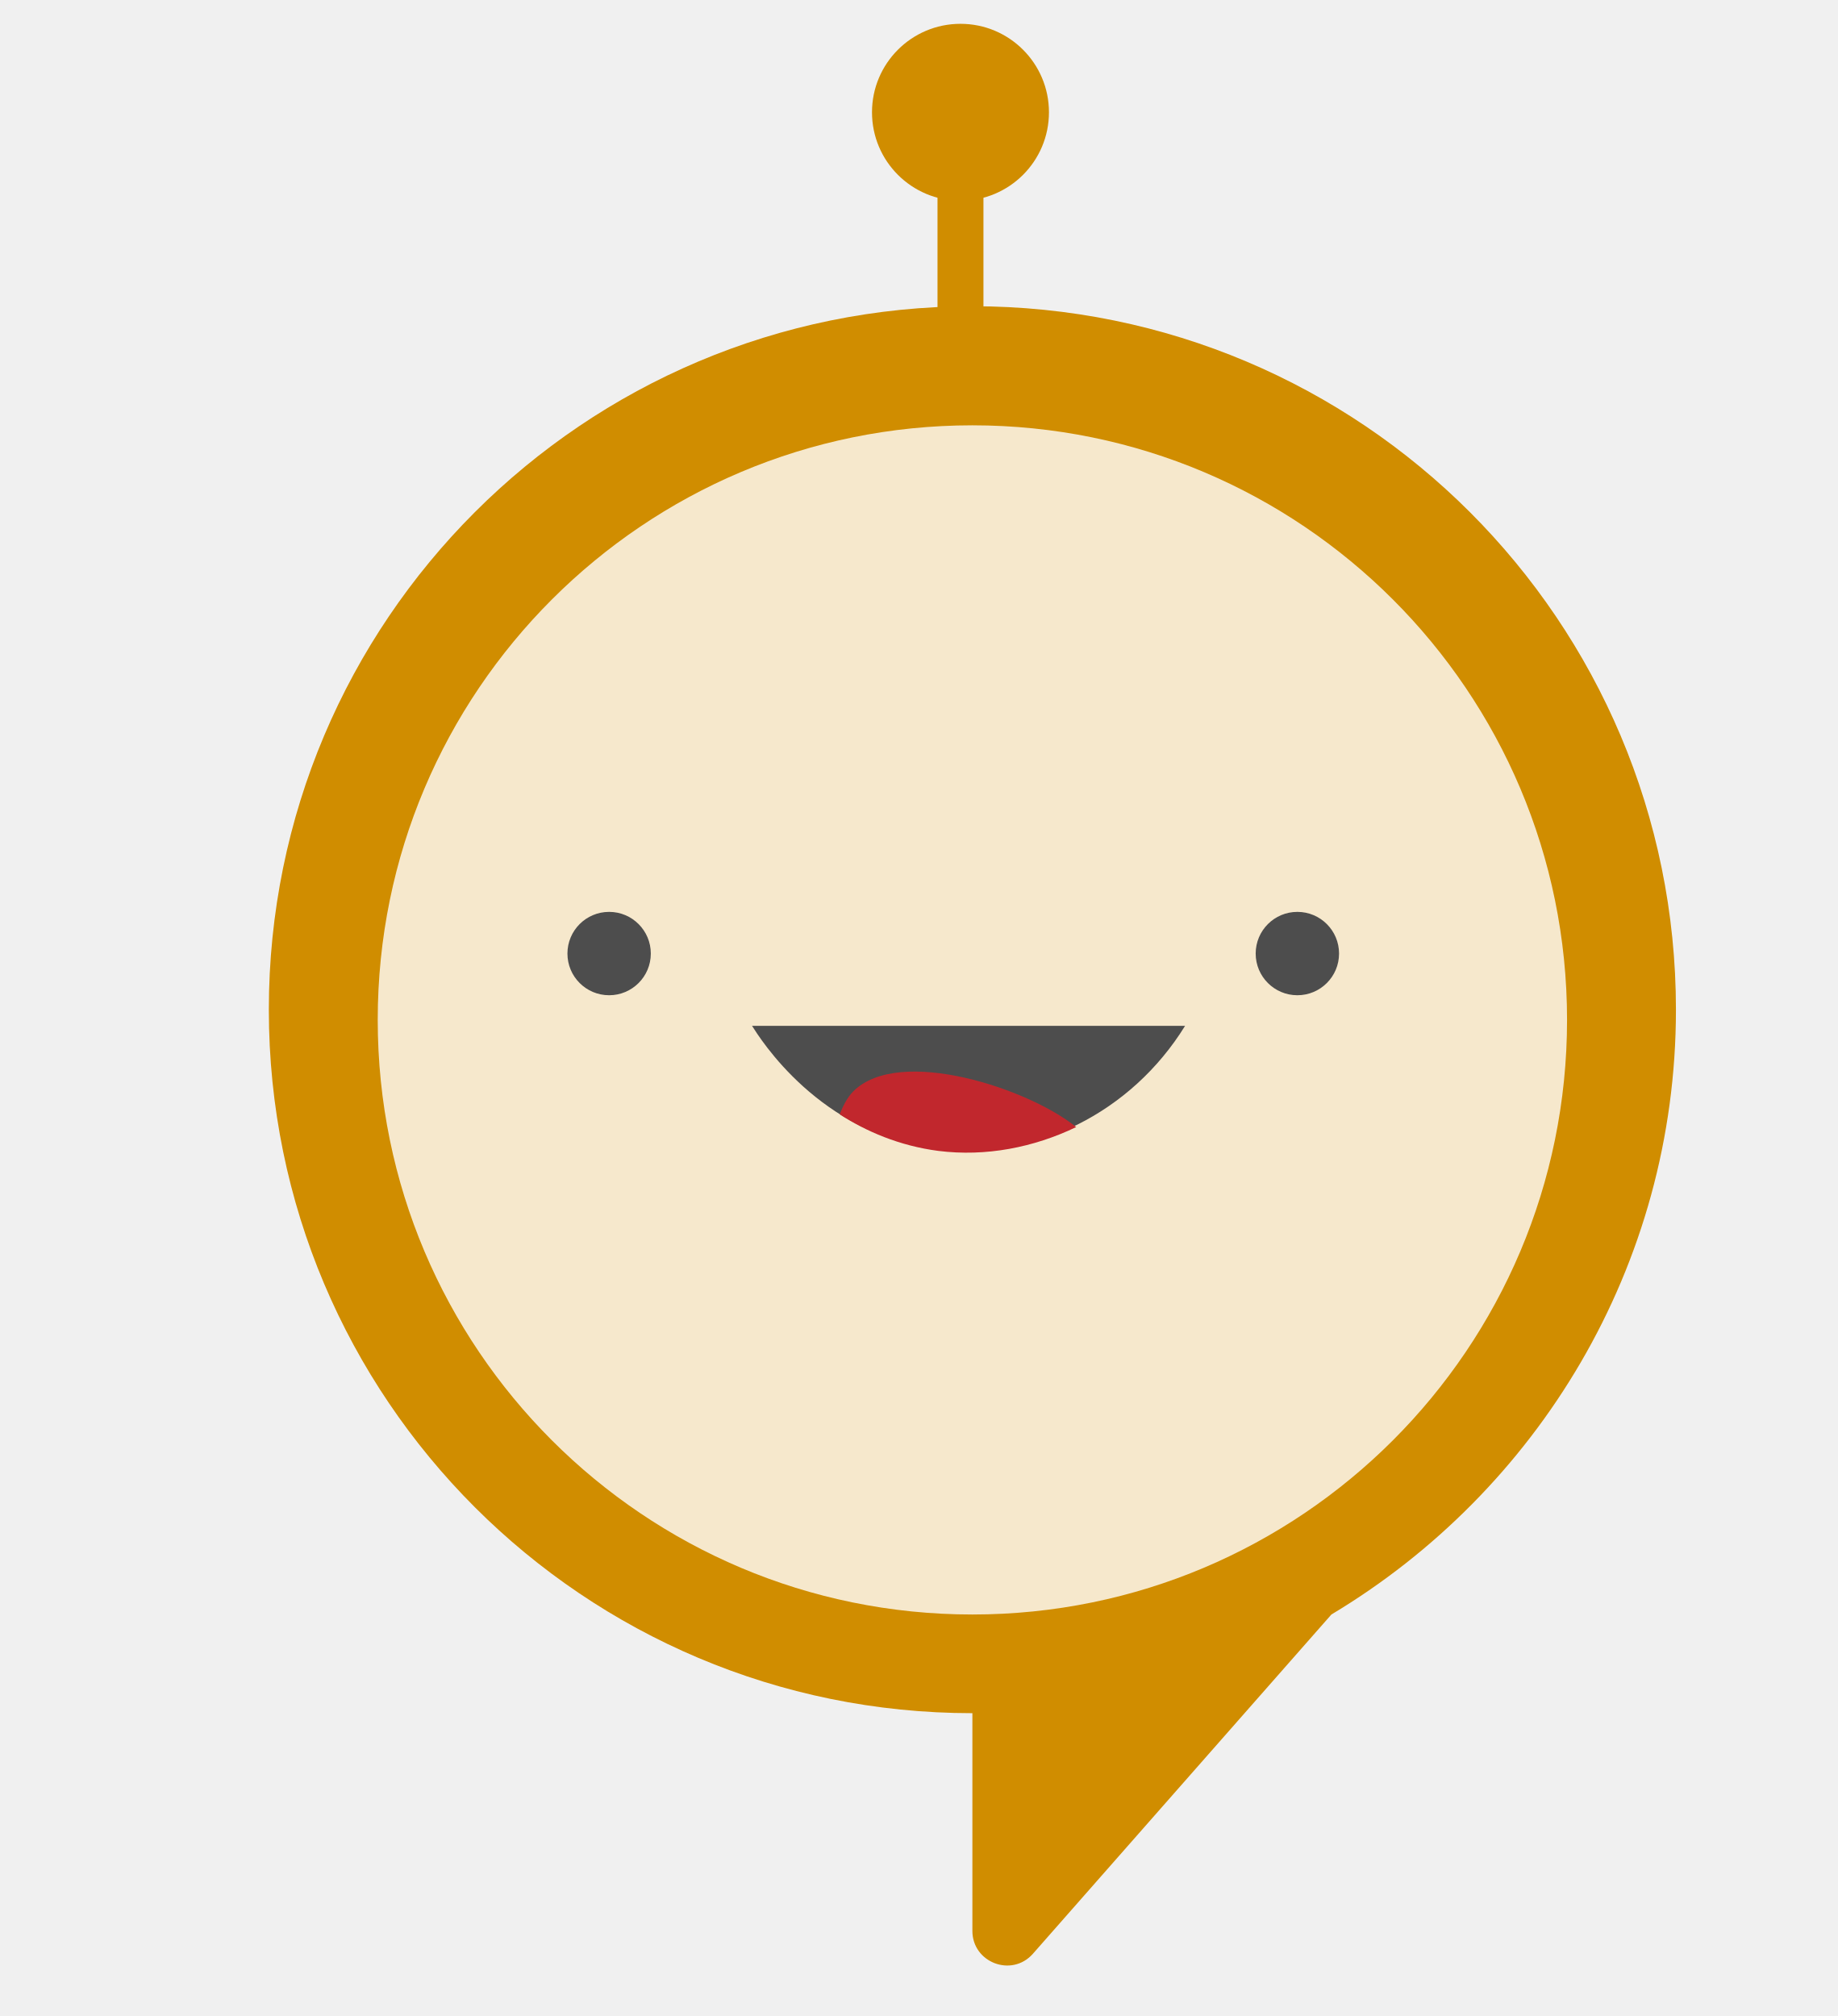
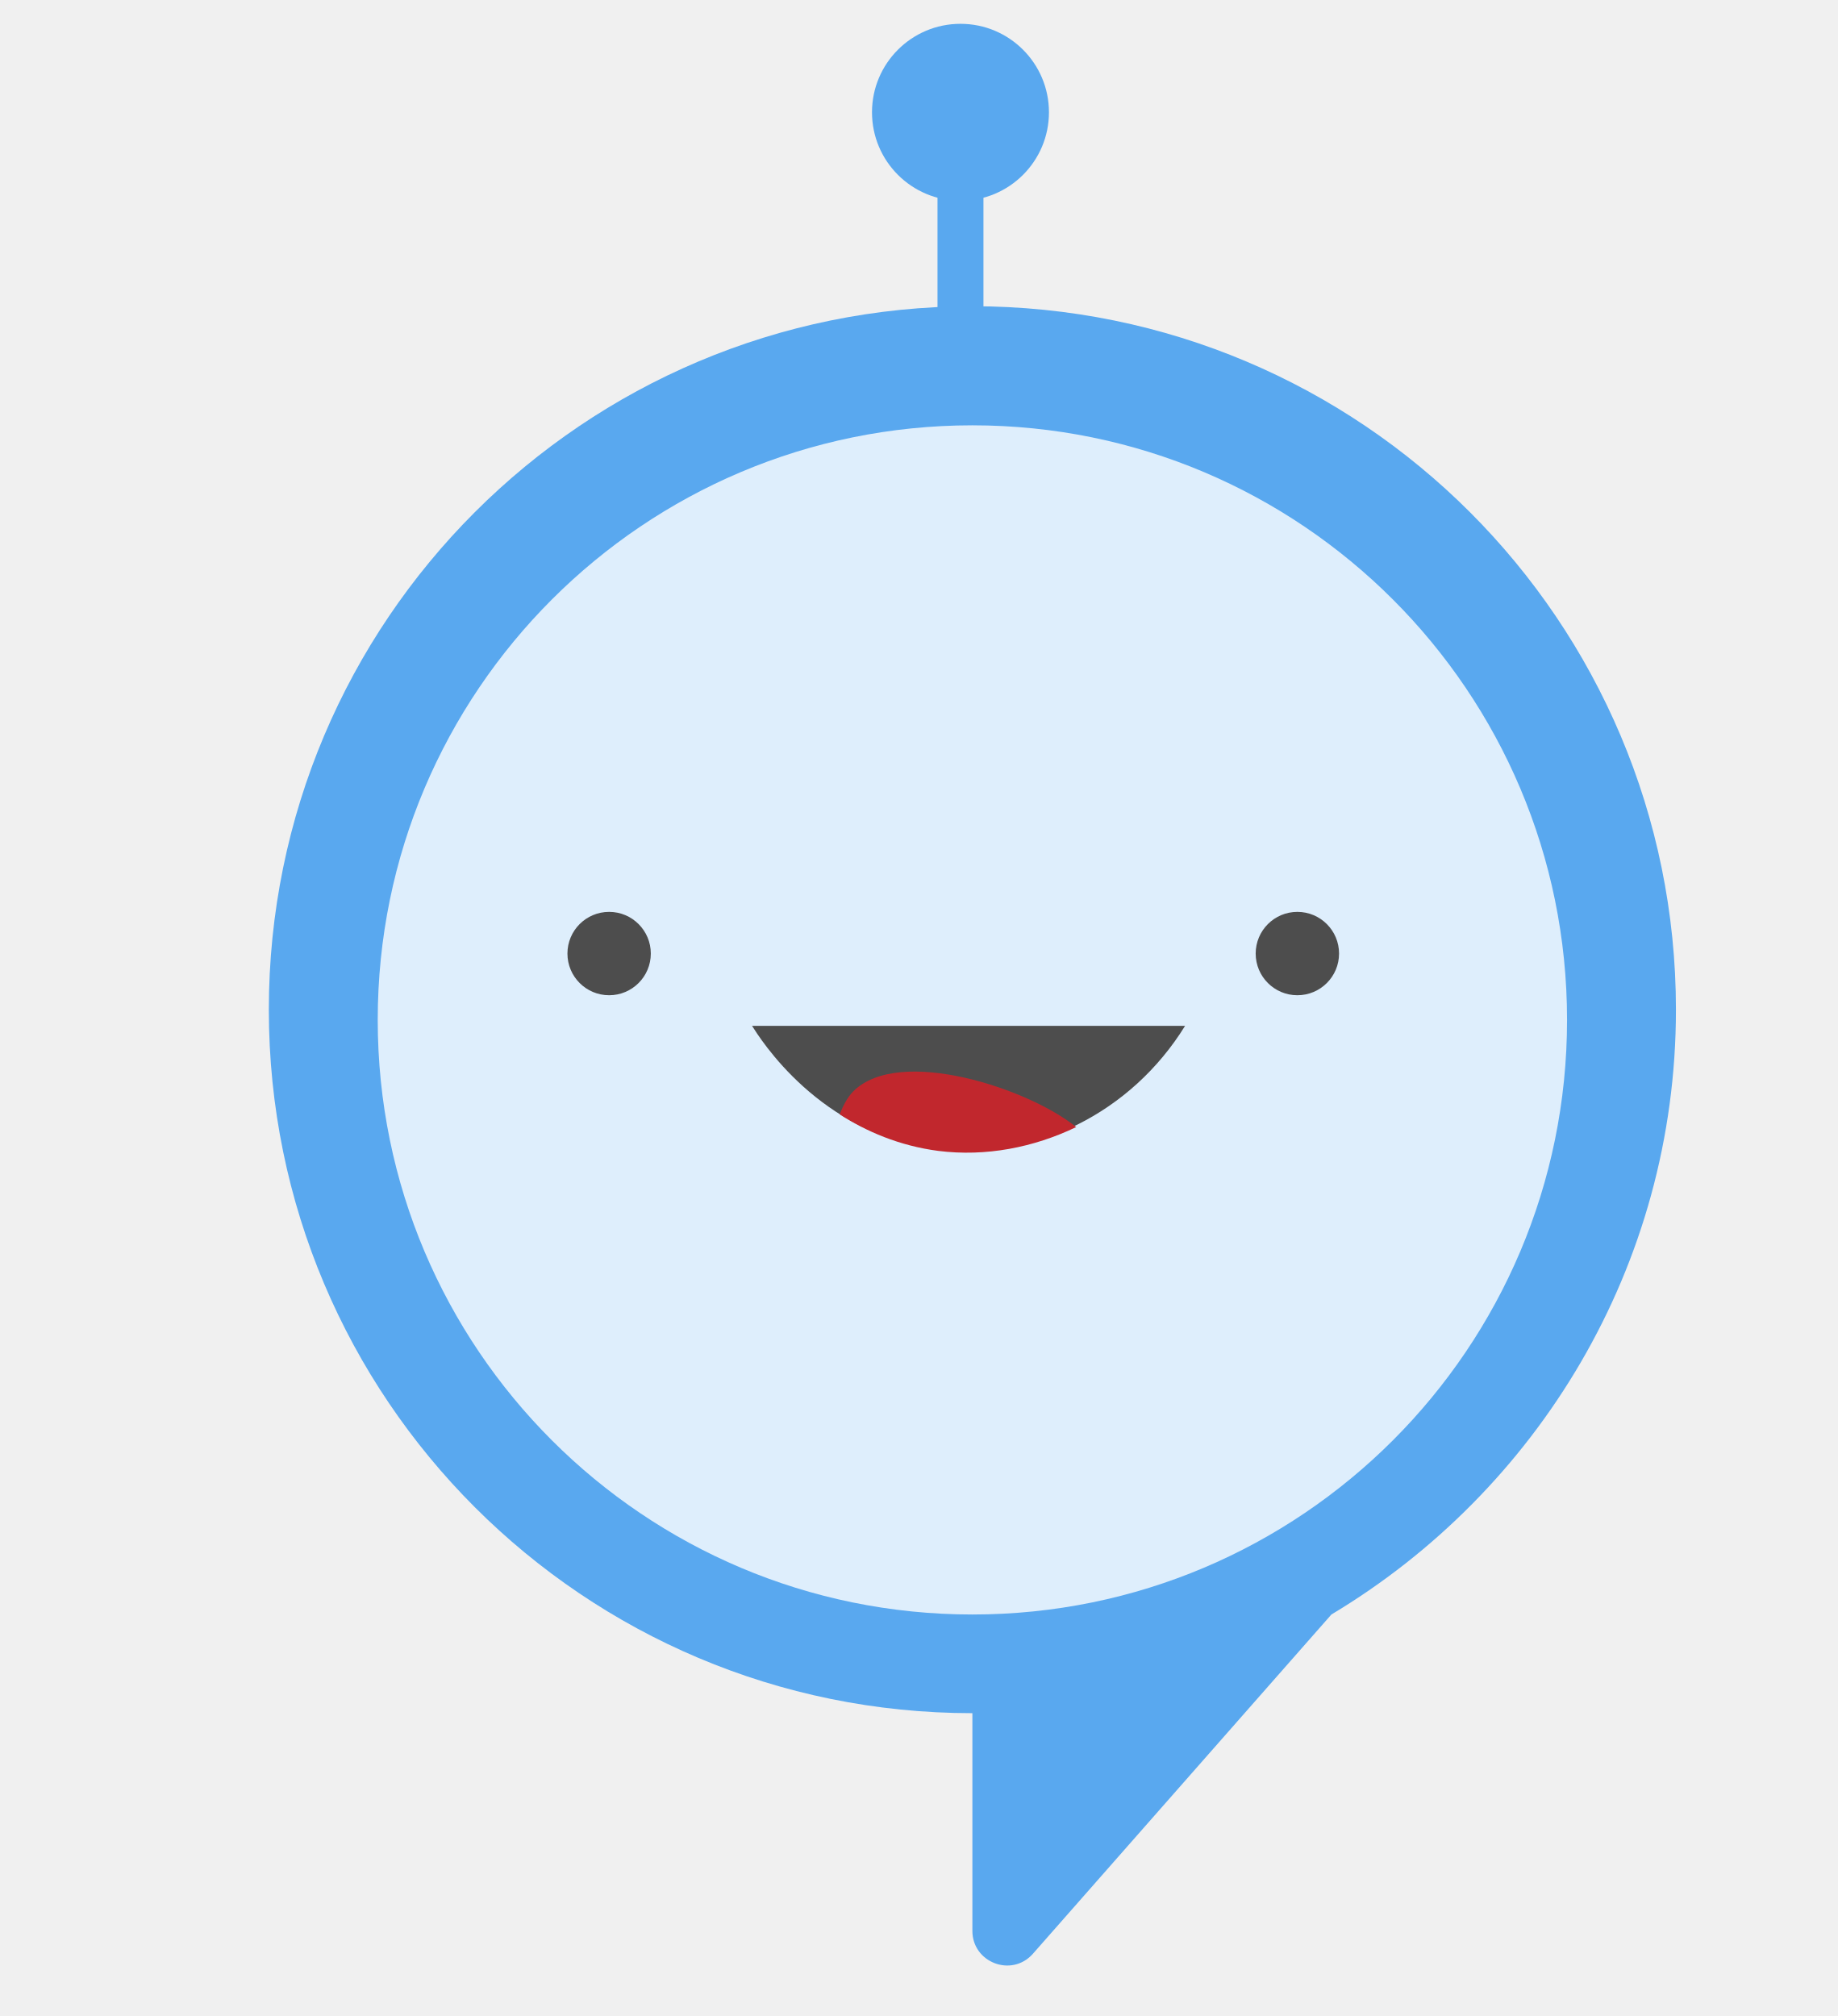
<svg xmlns="http://www.w3.org/2000/svg" version="1.1" id="Layer_1" x="0px" y="0px" viewBox="0 0 216 237" style="enable-background:new 0 0 216 237;" xml:space="preserve">
  <style type="text/css">
	.st0{fill:#FFFFFF;}
- 	.st1{fill:#d08d00;}
+ 	.st1{fill:#59a8ef;}
	.st2{opacity:0.8;fill:#FFFFFF;}
	.st3{fill:#4D4D4D;}
	.st4{fill:#C1272D;}
</style>
  <g>
    <g>
      <circle class="st0" cx="67.5" cy="104.3" r="9.7" />
      <circle class="st0" cx="104.1" cy="104.3" r="9.7" />
      <circle class="st0" cx="140.8" cy="105.1" r="9.7" />
    </g>
  </g>
  <g>
    <path class="st1" d="M197,118.7c0-45.7-37-82.7-82.7-82.7s-82.7,37-82.7,82.7c0,45.7,37,82.7,82.7,82.7V227c0,3.7,4.6,5.5,7.1,2.7   l35.1-39.9C180.7,175.3,197,148.9,197,118.7z" />
    <circle class="st2" cx="114.3" cy="119.9" r="69.9" />
    <circle class="st3" cx="71.6" cy="112.1" r="4.9" />
    <circle class="st3" cx="152.5" cy="112.1" r="4.9" />
    <g>
      <path class="st3" d="M139.3,120.6c-6.3,10.2-17.7,15.9-29.1,14.5c-13.9-1.7-20.9-13.1-21.8-14.5H139.3z" />
      <path class="st4" d="M100.3,128.3c-0.7,0.7-1.2,1.7-1.6,2.7c3.1,2,7,3.7,11.6,4.3c5.6,0.7,11.2-0.4,16.2-2.8    C121,128,105.7,122.9,100.3,128.3z" />
    </g>
    <g>
      <rect x="110.2" y="20" class="st1" width="5.4" height="21.6" />
      <circle class="st1" cx="112.9" cy="13.2" r="10.4" />
    </g>
  </g>
</svg>
